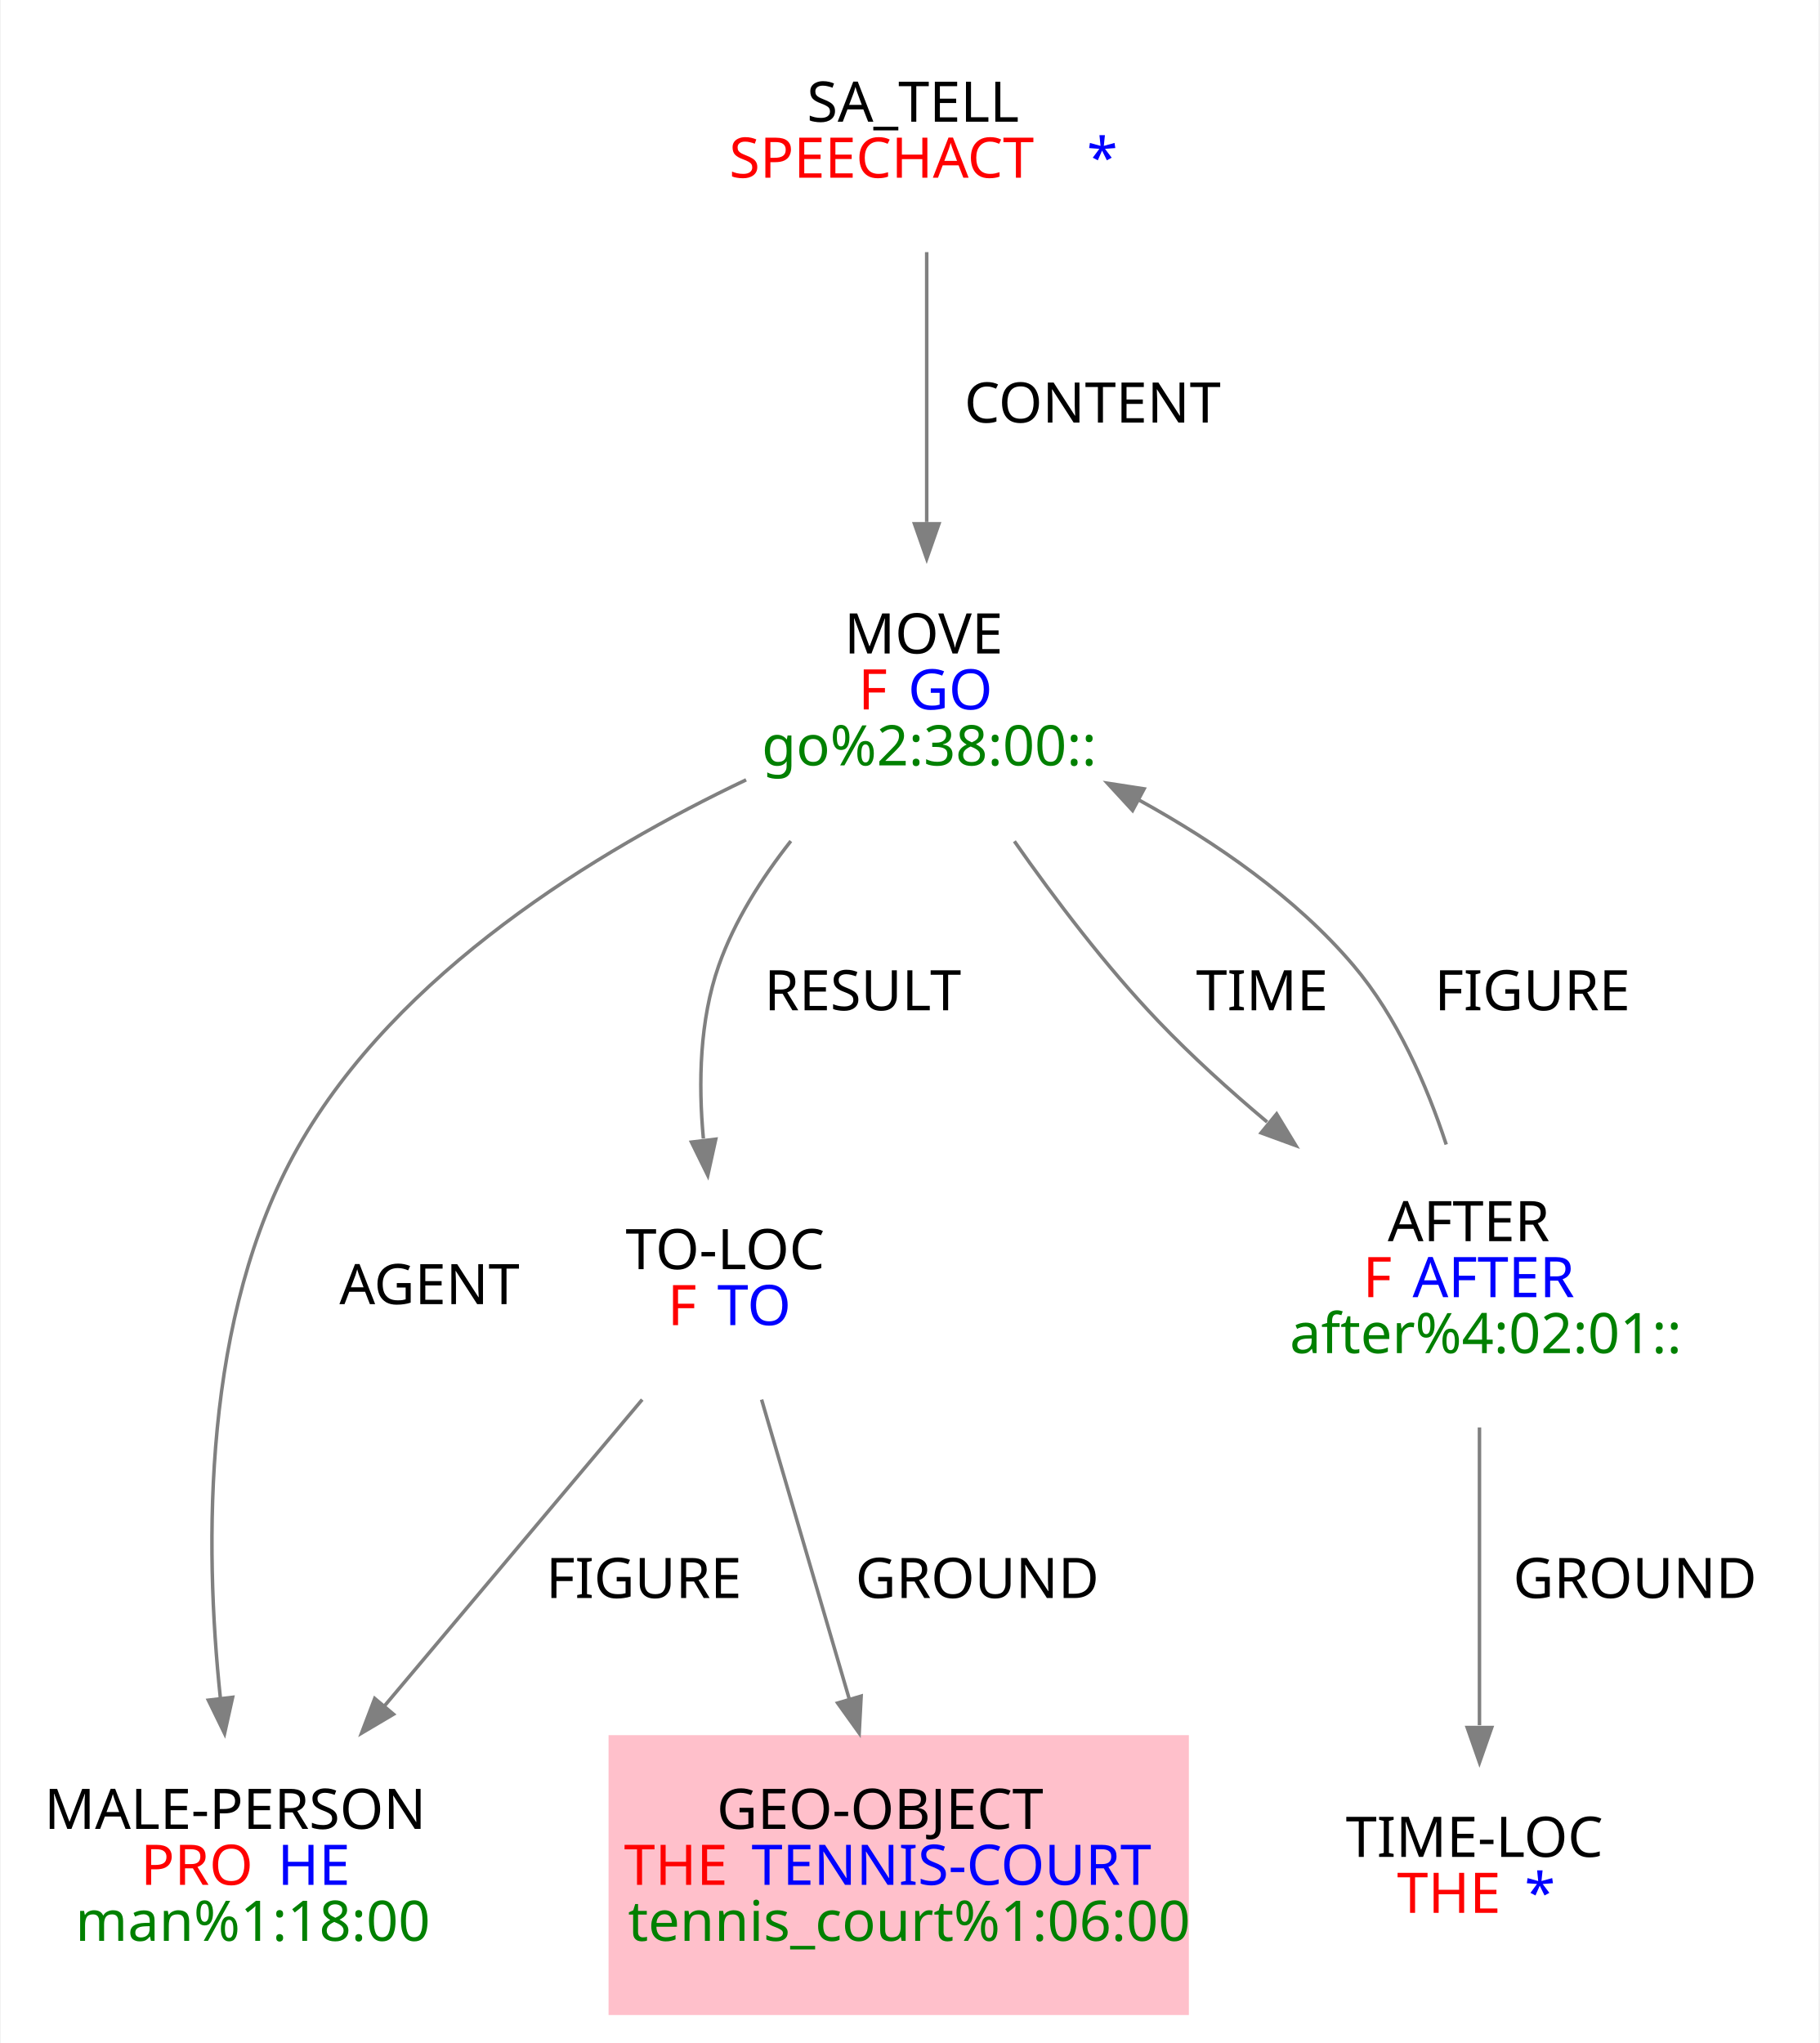
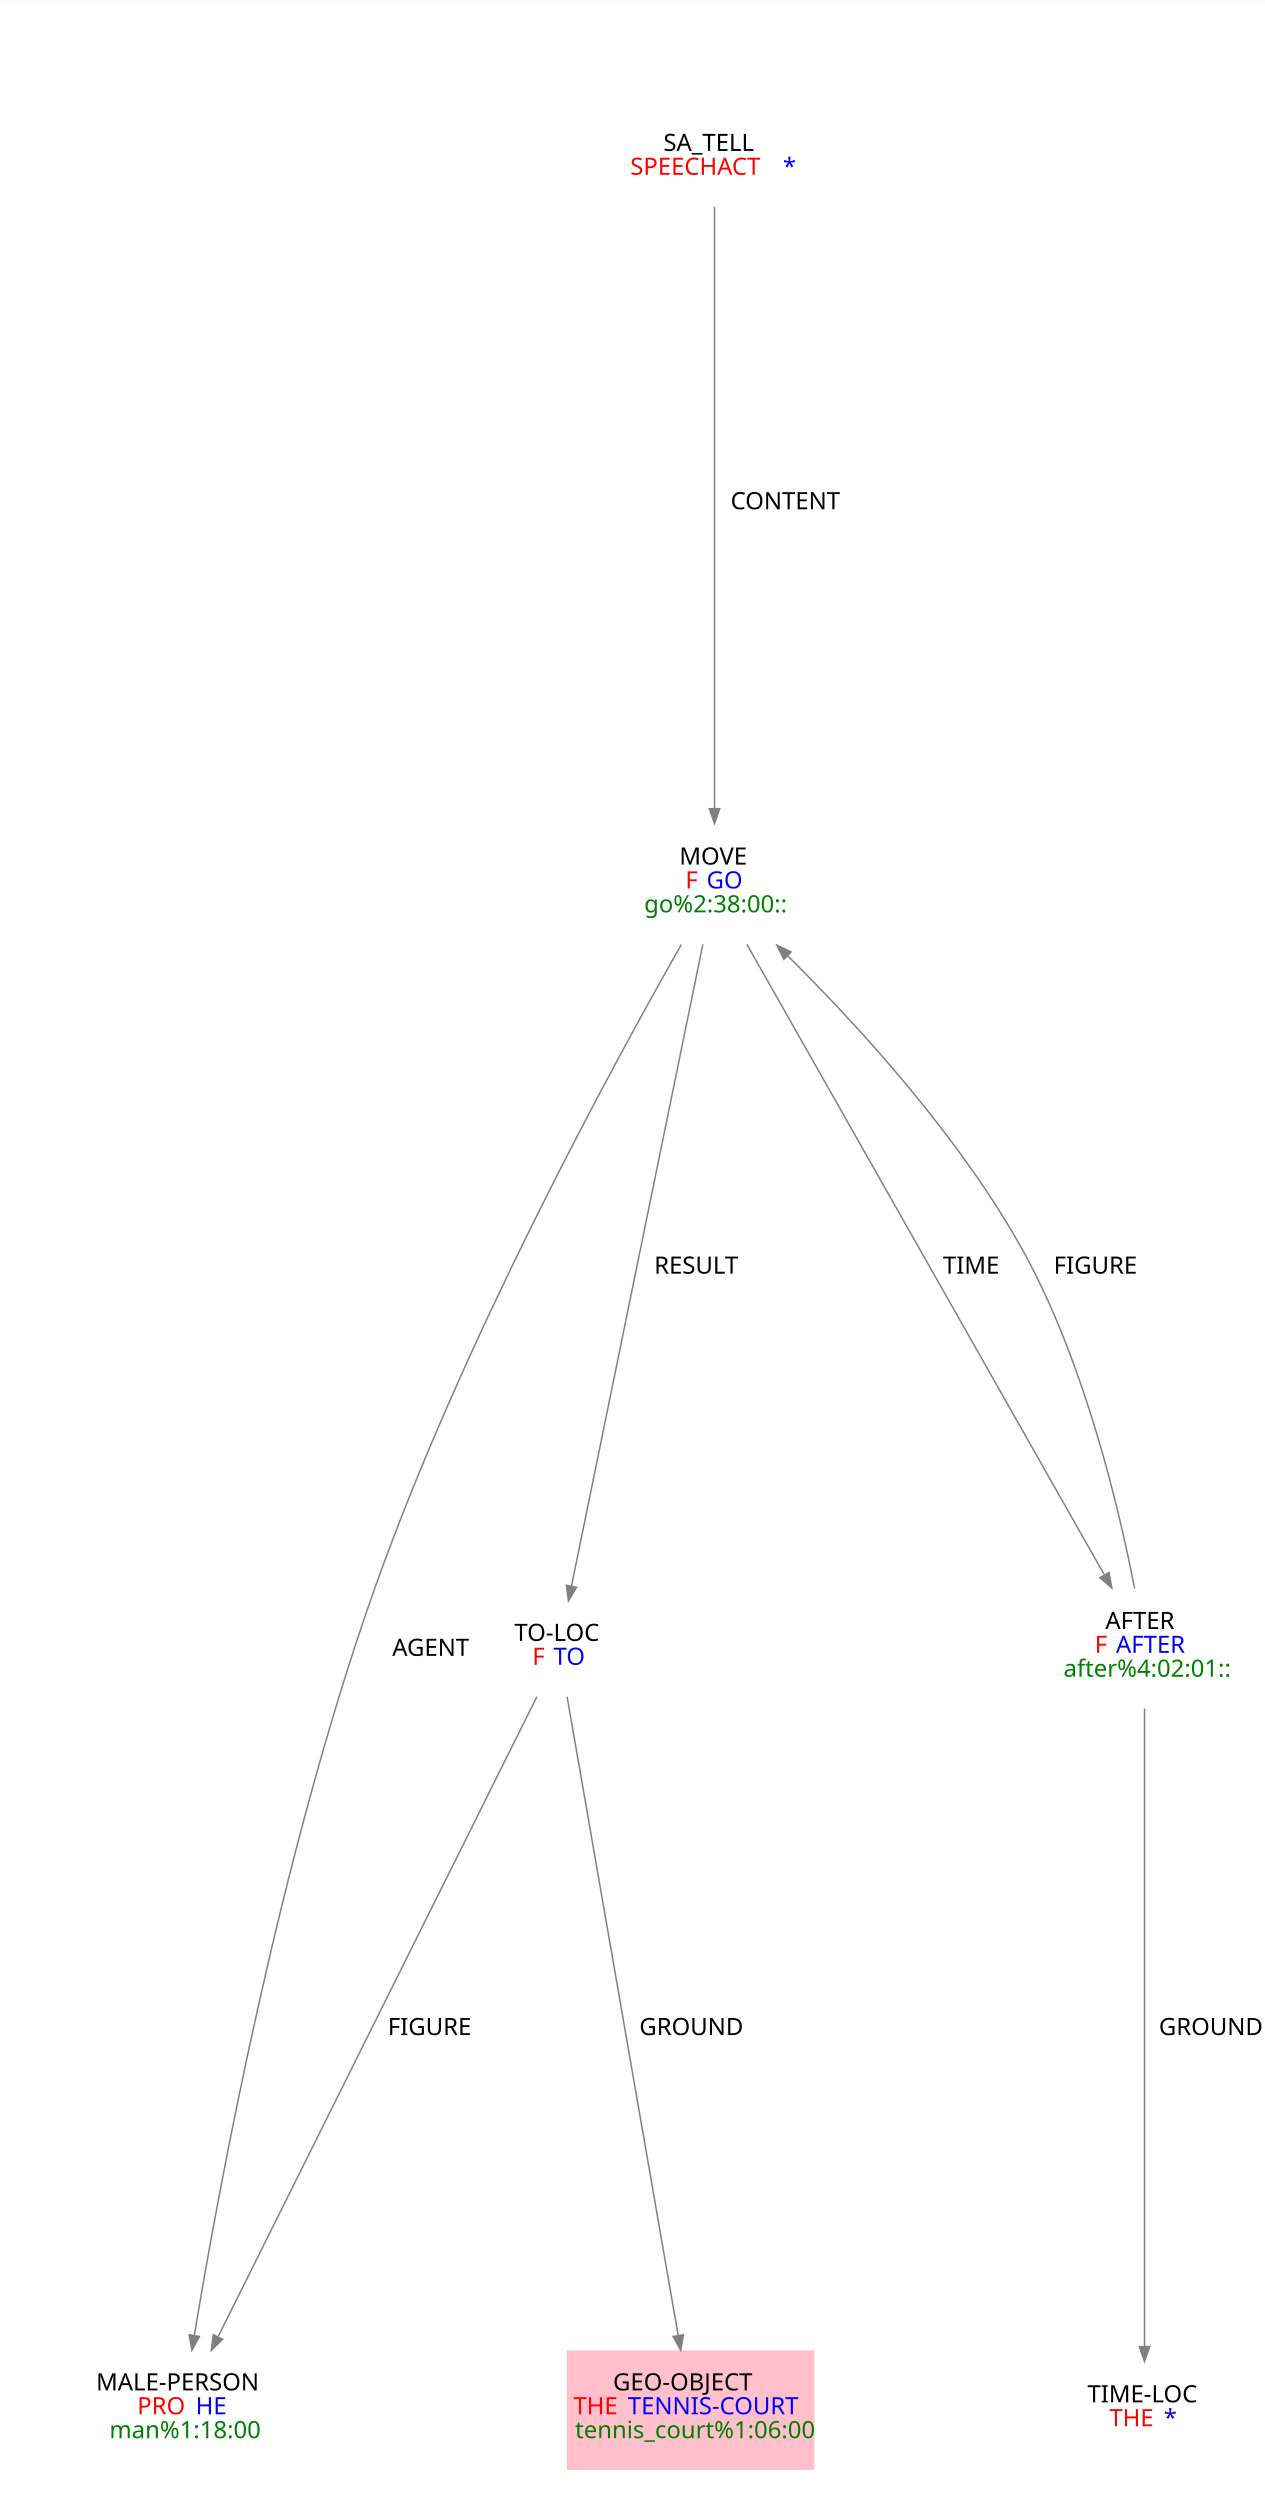
- <svg xmlns="http://www.w3.org/2000/svg" xmlns:xlink="http://www.w3.org/1999/xlink" width="260pt" height="292pt" viewBox="0.00 0.00 259.79 292.00">
-   <g id="graph0" class="graph" transform="scale(1 1) rotate(0) translate(4 288)">
-     <polygon fill="white" stroke="transparent" points="-4,4 -4,-288 255.79,-288 255.79,4 -4,4" />
+ <svg xmlns="http://www.w3.org/2000/svg" xmlns:xlink="http://www.w3.org/1999/xlink" width="432pt" height="854pt" viewBox="0.00 0.00 432.00 853.69">
+   <g id="graph0" class="graph" transform="scale(1.02 1.02) rotate(0) translate(4 868)">
+     <polygon fill="white" stroke="transparent" points="-4,4 -4,-868 437.27,-868 437.27,4 -4,4" />
    <g id="node1" class="node">
      <g id="a_node1">
        <a xlink:href="http://trips.ihmc.us/lexicon/data/ONT::SA_TELL.xml" xlink:title="&lt;font color=&quot;green&quot;&gt;&lt;br /&gt;&lt;/font&gt; &lt;font color=&quot;black&quot;&gt;SA_TELL&lt;/font&gt; &lt;font color=&quot;green&quot;&gt;&lt;br /&gt;&lt;/font&gt; &lt;font color=&quot;red&quot;&gt;SPEECHACT&lt;/font&gt; &lt;font color=&quot;blue&quot;&gt;* &lt;/font&gt; &lt;font color=&quot;green&quot;&gt;&lt;br /&gt; &lt;/font&gt;">
-           <text text-anchor="start" x="109" y="-270.6" font-family="Work Sans" font-size="8.00"> </text>
-           <text text-anchor="start" x="111.22" y="-270.6" font-family="Work Sans" font-size="8.00">SA_TELL</text>
-           <text text-anchor="start" x="145.46" y="-270.6" font-family="Work Sans" font-size="8.00"> </text>
-           <text text-anchor="start" x="97.89" y="-262.6" font-family="Work Sans" font-size="8.00"> </text>
-           <text text-anchor="start" x="100.11" y="-262.6" font-family="Work Sans" font-size="8.00" fill="red">SPEECHACT</text>
-           <text text-anchor="start" x="149.01" y="-262.6" font-family="Work Sans" font-size="8.00"> </text>
-           <text text-anchor="start" x="151.23" y="-262.6" font-family="Work Sans" font-size="8.00" fill="blue">* </text>
-           <text text-anchor="start" x="156.57" y="-262.6" font-family="Work Sans" font-size="8.00"> </text>
-           <text text-anchor="start" x="127.23" y="-254.6" font-family="Work Sans" font-size="8.00" fill="green"> </text>
+           <text text-anchor="start" x="215.96" y="-817.6" font-family="Work Sans" font-size="8.00"> </text>
+           <text text-anchor="start" x="218.18" y="-817.6" font-family="Work Sans" font-size="8.00">SA_TELL</text>
+           <text text-anchor="start" x="252.42" y="-817.6" font-family="Work Sans" font-size="8.00"> </text>
+           <text text-anchor="start" x="204.85" y="-809.6" font-family="Work Sans" font-size="8.00"> </text>
+           <text text-anchor="start" x="207.07" y="-809.6" font-family="Work Sans" font-size="8.00" fill="red">SPEECHACT</text>
+           <text text-anchor="start" x="255.97" y="-809.6" font-family="Work Sans" font-size="8.00"> </text>
+           <text text-anchor="start" x="258.19" y="-809.6" font-family="Work Sans" font-size="8.00" fill="blue">* </text>
+           <text text-anchor="start" x="263.53" y="-809.6" font-family="Work Sans" font-size="8.00"> </text>
+           <text text-anchor="start" x="234.19" y="-801.6" font-family="Work Sans" font-size="8.00" fill="green"> </text>
        </a>
      </g>
    </g>
    <g id="node2" class="node">
      <g id="a_node2">
        <a xlink:href="http://trips.ihmc.us/lexicon/data/ONT::MOVE.xml" xlink:title="&lt;font color=&quot;green&quot;&gt;&lt;br /&gt;&lt;/font&gt; &lt;font color=&quot;black&quot;&gt;MOVE&lt;/font&gt; &lt;font color=&quot;green&quot;&gt;&lt;br /&gt;&lt;/font&gt; &lt;font color=&quot;red&quot;&gt;F&lt;/font&gt; &lt;font color=&quot;blue&quot;&gt;GO&lt;/font&gt; &lt;font color=&quot;green&quot;&gt;&lt;br /&gt;&lt;/font&gt; &lt;font color=&quot;green&quot;&gt;go%2:38:00::&lt;/font&gt; &lt;font color=&quot;green&quot;&gt;&lt;br /&gt; &lt;/font&gt;">
-           <text text-anchor="start" x="114.34" y="-194.6" font-family="Work Sans" font-size="8.00"> </text>
-           <text text-anchor="start" x="116.56" y="-194.6" font-family="Work Sans" font-size="8.00">MOVE</text>
-           <text text-anchor="start" x="140.12" y="-194.6" font-family="Work Sans" font-size="8.00"> </text>
-           <text text-anchor="start" x="116.34" y="-186.6" font-family="Work Sans" font-size="8.00"> </text>
-           <text text-anchor="start" x="118.56" y="-186.6" font-family="Work Sans" font-size="8.00" fill="red">F</text>
-           <text text-anchor="start" x="123.45" y="-186.6" font-family="Work Sans" font-size="8.00"> </text>
-           <text text-anchor="start" x="125.67" y="-186.6" font-family="Work Sans" font-size="8.00" fill="blue">GO</text>
-           <text text-anchor="start" x="138.12" y="-186.6" font-family="Work Sans" font-size="8.00"> </text>
-           <text text-anchor="start" x="102.54" y="-178.6" font-family="Work Sans" font-size="8.00"> </text>
-           <text text-anchor="start" x="104.77" y="-178.6" font-family="Work Sans" font-size="8.00" fill="green">go%2:38:00::</text>
-           <text text-anchor="start" x="151.91" y="-178.6" font-family="Work Sans" font-size="8.00"> </text>
-           <text text-anchor="start" x="127.23" y="-170.6" font-family="Work Sans" font-size="8.00" fill="green"> </text>
+           <text text-anchor="start" x="221.3" y="-578.6" font-family="Work Sans" font-size="8.00"> </text>
+           <text text-anchor="start" x="223.52" y="-578.6" font-family="Work Sans" font-size="8.00">MOVE</text>
+           <text text-anchor="start" x="247.08" y="-578.6" font-family="Work Sans" font-size="8.00"> </text>
+           <text text-anchor="start" x="223.3" y="-570.6" font-family="Work Sans" font-size="8.00"> </text>
+           <text text-anchor="start" x="225.52" y="-570.6" font-family="Work Sans" font-size="8.00" fill="red">F</text>
+           <text text-anchor="start" x="230.41" y="-570.6" font-family="Work Sans" font-size="8.00"> </text>
+           <text text-anchor="start" x="232.63" y="-570.6" font-family="Work Sans" font-size="8.00" fill="blue">GO</text>
+           <text text-anchor="start" x="245.08" y="-570.6" font-family="Work Sans" font-size="8.00"> </text>
+           <text text-anchor="start" x="209.5" y="-562.6" font-family="Work Sans" font-size="8.00"> </text>
+           <text text-anchor="start" x="211.73" y="-562.6" font-family="Work Sans" font-size="8.00" fill="green">go%2:38:00::</text>
+           <text text-anchor="start" x="258.87" y="-562.6" font-family="Work Sans" font-size="8.00"> </text>
+           <text text-anchor="start" x="234.19" y="-554.6" font-family="Work Sans" font-size="8.00" fill="green"> </text>
+         </a>
+       </g>
+     </g>
+     <g id="edge7" class="edge">
+       <path fill="none" stroke="grey" stroke-width="0.5" d="M235.3,-798.92C235.3,-758.46 235.3,-647.16 235.3,-597.49" />
+       <polygon fill="grey" stroke="grey" stroke-width="0.5" points="237.05,-597.32 235.3,-592.32 233.55,-597.32 237.05,-597.32" />
+       <text text-anchor="middle" x="259.01" y="-697.6" font-family="Work Sans" font-size="8.00"> CONTENT   </text>
+     </g>
+     <g id="node3" class="node">
+       <g id="a_node3">
+         <a xlink:href="http://trips.ihmc.us/lexicon/data/ONT::MALE-PERSON.xml" xlink:title="&lt;font color=&quot;green&quot;&gt;&lt;br /&gt;&lt;/font&gt; &lt;font color=&quot;black&quot;&gt;MALE-PERSON&lt;/font&gt; &lt;font color=&quot;green&quot;&gt;&lt;br /&gt;&lt;/font&gt; &lt;font color=&quot;red&quot;&gt;PRO&lt;/font&gt; &lt;font color=&quot;blue&quot;&gt;HE&lt;/font&gt; &lt;font color=&quot;green&quot;&gt;&lt;br /&gt;&lt;/font&gt; &lt;font color=&quot;green&quot;&gt;man%1:18:00&lt;/font&gt; &lt;font color=&quot;green&quot;&gt;&lt;br /&gt; &lt;/font&gt;">
+           <text text-anchor="start" x="25.96" y="-67.6" font-family="Work Sans" font-size="8.00"> </text>
+           <text text-anchor="start" x="28.18" y="-67.6" font-family="Work Sans" font-size="8.00">MALE-PERSON</text>
+           <text text-anchor="start" x="86.42" y="-67.6" font-family="Work Sans" font-size="8.00"> </text>
+           <text text-anchor="start" x="39.74" y="-59.6" font-family="Work Sans" font-size="8.00"> </text>
+           <text text-anchor="start" x="41.96" y="-59.6" font-family="Work Sans" font-size="8.00" fill="red">PRO</text>
+           <text text-anchor="start" x="59.3" y="-59.6" font-family="Work Sans" font-size="8.00"> </text>
+           <text text-anchor="start" x="61.52" y="-59.6" font-family="Work Sans" font-size="8.00" fill="blue">HE</text>
+           <text text-anchor="start" x="72.64" y="-59.6" font-family="Work Sans" font-size="8.00"> </text>
+           <text text-anchor="start" x="30.39" y="-51.6" font-family="Work Sans" font-size="8.00"> </text>
+           <text text-anchor="start" x="32.62" y="-51.6" font-family="Work Sans" font-size="8.00" fill="green">man%1:18:00</text>
+           <text text-anchor="start" x="81.98" y="-51.6" font-family="Work Sans" font-size="8.00"> </text>
+           <text text-anchor="start" x="56.19" y="-43.6" font-family="Work Sans" font-size="8.00" fill="green"> </text>
+         </a>
+       </g>
+     </g>
+     <g id="edge8" class="edge">
+       <path fill="none" stroke="grey" stroke-width="0.5" d="M224.19,-551.83C201.83,-512.54 151.03,-419.54 121.43,-336 89.62,-246.25 69.08,-134.34 61.08,-86.04" />
+       <polygon fill="grey" stroke="grey" stroke-width="0.5" points="62.79,-85.67 60.26,-81.01 59.34,-86.23 62.79,-85.67" />
+       <text text-anchor="middle" x="140.24" y="-313.6" font-family="Work Sans" font-size="8.00"> AGENT   </text>
+     </g>
+     <g id="node4" class="node">
+       <g id="a_node4">
+         <a xlink:href="http://trips.ihmc.us/lexicon/data/ONT::TO-LOC.xml" xlink:title="&lt;font color=&quot;green&quot;&gt;&lt;br /&gt;&lt;/font&gt; &lt;font color=&quot;black&quot;&gt;TO-LOC&lt;/font&gt; &lt;font color=&quot;green&quot;&gt;&lt;br /&gt;&lt;/font&gt; &lt;font color=&quot;red&quot;&gt;F&lt;/font&gt; &lt;font color=&quot;blue&quot;&gt;TO&lt;/font&gt; &lt;font color=&quot;green&quot;&gt;&lt;br /&gt; &lt;/font&gt;">
+           <text text-anchor="start" x="166.04" y="-318.6" font-family="Work Sans" font-size="8.00"> </text>
+           <text text-anchor="start" x="168.26" y="-318.6" font-family="Work Sans" font-size="8.00">TO-LOC</text>
+           <text text-anchor="start" x="198.34" y="-318.6" font-family="Work Sans" font-size="8.00"> </text>
+           <text text-anchor="start" x="172.04" y="-310.6" font-family="Work Sans" font-size="8.00"> </text>
+           <text text-anchor="start" x="174.26" y="-310.6" font-family="Work Sans" font-size="8.00" fill="red">F</text>
+           <text text-anchor="start" x="179.15" y="-310.6" font-family="Work Sans" font-size="8.00"> </text>
+           <text text-anchor="start" x="181.37" y="-310.6" font-family="Work Sans" font-size="8.00" fill="blue">TO</text>
+           <text text-anchor="start" x="192.34" y="-310.6" font-family="Work Sans" font-size="8.00"> </text>
+           <text text-anchor="start" x="182.19" y="-302.6" font-family="Work Sans" font-size="8.00" fill="green"> </text>
+         </a>
+       </g>
+     </g>
+     <g id="edge2" class="edge">
+       <path fill="none" stroke="grey" stroke-width="0.5" d="M231.39,-551.91C221.8,-505.04 197.16,-384.69 187.38,-336.94" />
+       <polygon fill="grey" stroke="grey" stroke-width="0.5" points="189.09,-336.57 186.38,-332.02 185.66,-337.27 189.09,-336.57" />
+       <text text-anchor="middle" x="229.16" y="-441.6" font-family="Work Sans" font-size="8.00"> RESULT   </text>
+     </g>
+     <g id="node6" class="node">
+       <g id="a_node6">
+         <a xlink:href="http://trips.ihmc.us/lexicon/data/ONT::AFTER.xml" xlink:title="&lt;font color=&quot;green&quot;&gt;&lt;br /&gt;&lt;/font&gt; &lt;font color=&quot;black&quot;&gt;AFTER&lt;/font&gt; &lt;font color=&quot;green&quot;&gt;&lt;br /&gt;&lt;/font&gt; &lt;font color=&quot;red&quot;&gt;F&lt;/font&gt; &lt;font color=&quot;blue&quot;&gt;AFTER&lt;/font&gt; &lt;font color=&quot;green&quot;&gt;&lt;br /&gt;&lt;/font&gt; &lt;font color=&quot;green&quot;&gt;after%4:02:01::&lt;/font&gt; &lt;font color=&quot;green&quot;&gt;&lt;br /&gt; &lt;/font&gt;">
+           <text text-anchor="start" x="363.97" y="-322.6" font-family="Work Sans" font-size="8.00"> </text>
+           <text text-anchor="start" x="366.19" y="-322.6" font-family="Work Sans" font-size="8.00">AFTER</text>
+           <text text-anchor="start" x="392.41" y="-322.6" font-family="Work Sans" font-size="8.00"> </text>
+           <text text-anchor="start" x="360.41" y="-314.6" font-family="Work Sans" font-size="8.00"> </text>
+           <text text-anchor="start" x="362.63" y="-314.6" font-family="Work Sans" font-size="8.00" fill="red">F</text>
+           <text text-anchor="start" x="367.52" y="-314.6" font-family="Work Sans" font-size="8.00"> </text>
+           <text text-anchor="start" x="369.74" y="-314.6" font-family="Work Sans" font-size="8.00" fill="blue">AFTER</text>
+           <text text-anchor="start" x="395.97" y="-314.6" font-family="Work Sans" font-size="8.00"> </text>
+           <text text-anchor="start" x="349.95" y="-306.6" font-family="Work Sans" font-size="8.00"> </text>
+           <text text-anchor="start" x="352.17" y="-306.6" font-family="Work Sans" font-size="8.00" fill="green">after%4:02:01::</text>
+           <text text-anchor="start" x="406.43" y="-306.6" font-family="Work Sans" font-size="8.00"> </text>
+           <text text-anchor="start" x="378.19" y="-298.6" font-family="Work Sans" font-size="8.00" fill="green"> </text>
+         </a>
+       </g>
+     </g>
+     <g id="edge3" class="edge">
+       <path fill="none" stroke="grey" stroke-width="0.5" d="M246.12,-551.91C271.98,-506.31 337.28,-391.12 365.72,-340.96" />
+       <polygon fill="grey" stroke="grey" stroke-width="0.5" points="367.41,-341.53 368.35,-336.31 364.36,-339.8 367.41,-341.53" />
+       <text text-anchor="middle" x="321.23" y="-441.6" font-family="Work Sans" font-size="8.00"> TIME   </text>
+     </g>
+     <g id="edge5" class="edge">
+       <path fill="none" stroke="grey" stroke-width="0.5" d="M175.8,-299.93C154.7,-257.58 94.76,-137.21 69.14,-85.78" />
+       <polygon fill="grey" stroke="grey" stroke-width="0.5" points="70.57,-84.71 66.77,-81.02 67.43,-86.28 70.57,-84.71" />
+       <text text-anchor="middle" x="139.86" y="-186.6" font-family="Work Sans" font-size="8.00"> FIGURE   </text>
+     </g>
+     <g id="node5" class="node">
+       <g id="a_node5">
+         <a xlink:href="http://trips.ihmc.us/lexicon/data/ONT::GEO-OBJECT.xml" xlink:title="&lt;font color=&quot;green&quot;&gt;&lt;br /&gt;&lt;/font&gt; &lt;font color=&quot;black&quot;&gt;GEO-OBJECT&lt;/font&gt; &lt;font color=&quot;green&quot;&gt;&lt;br /&gt;&lt;/font&gt; &lt;font color=&quot;red&quot;&gt;THE&lt;/font&gt; &lt;font color=&quot;blue&quot;&gt;TENNIS-COURT&lt;/font&gt; &lt;font color=&quot;green&quot;&gt;&lt;br /&gt;&lt;/font&gt; &lt;font color=&quot;green&quot;&gt;tennis_court%1:06:00&lt;/font&gt; &lt;font color=&quot;green&quot;&gt;&lt;br /&gt; &lt;/font&gt;">
+           <polygon fill="pink" stroke="transparent" points="268.77,-81 185.83,-81 185.83,-41 268.77,-41 268.77,-81" />
+           <text text-anchor="start" x="199.08" y="-67.6" font-family="Work Sans" font-size="8.00"> </text>
+           <text text-anchor="start" x="201.3" y="-67.6" font-family="Work Sans" font-size="8.00">GEO-OBJECT</text>
+           <text text-anchor="start" x="253.3" y="-67.6" font-family="Work Sans" font-size="8.00"> </text>
+           <text text-anchor="start" x="185.82" y="-59.6" font-family="Work Sans" font-size="8.00"> </text>
+           <text text-anchor="start" x="188.04" y="-59.6" font-family="Work Sans" font-size="8.00" fill="red">THE</text>
+           <text text-anchor="start" x="204.04" y="-59.6" font-family="Work Sans" font-size="8.00"> </text>
+           <text text-anchor="start" x="206.26" y="-59.6" font-family="Work Sans" font-size="8.00" fill="blue">TENNIS-COURT</text>
+           <text text-anchor="start" x="266.56" y="-59.6" font-family="Work Sans" font-size="8.00"> </text>
+           <text text-anchor="start" x="186.38" y="-51.6" font-family="Work Sans" font-size="8.00"> </text>
+           <text text-anchor="start" x="188.61" y="-51.6" font-family="Work Sans" font-size="8.00" fill="green">tennis_court%1:06:00</text>
+           <text text-anchor="start" x="265.99" y="-51.6" font-family="Work Sans" font-size="8.00"> </text>
+           <text text-anchor="start" x="226.19" y="-43.6" font-family="Work Sans" font-size="8.00" fill="green"> </text>
+         </a>
+       </g>
+     </g>
+     <g id="edge1" class="edge">
+       <path fill="none" stroke="grey" stroke-width="0.5" d="M185.92,-299.93C193.27,-257.66 214.14,-137.69 223.11,-86.09" />
+       <polygon fill="grey" stroke="grey" stroke-width="0.5" points="224.86,-86.25 223.99,-81.02 221.41,-85.65 224.86,-86.25" />
+       <text text-anchor="middle" x="227.52" y="-186.6" font-family="Work Sans" font-size="8.00"> GROUND   </text>
+     </g>
+     <g id="edge4" class="edge">
+       <path fill="none" stroke="grey" stroke-width="0.5" d="M375.98,-336.17C370.86,-362.57 359.45,-411.04 339.3,-448 318.08,-486.92 283.26,-524.8 259.82,-548.01" />
+       <polygon fill="grey" stroke="grey" stroke-width="0.5" points="258.5,-546.85 256.16,-551.61 260.96,-549.35 258.5,-546.85" />
+       <text text-anchor="middle" x="362.86" y="-441.6" font-family="Work Sans" font-size="8.00"> FIGURE   </text>
+     </g>
+     <g id="node7" class="node">
+       <g id="a_node7">
+         <a xlink:href="http://trips.ihmc.us/lexicon/data/ONT::TIME-LOC.xml" xlink:title="&lt;font color=&quot;green&quot;&gt;&lt;br /&gt;&lt;/font&gt; &lt;font color=&quot;black&quot;&gt;TIME-LOC&lt;/font&gt; &lt;font color=&quot;green&quot;&gt;&lt;br /&gt;&lt;/font&gt; &lt;font color=&quot;red&quot;&gt;THE&lt;/font&gt; &lt;font color=&quot;blue&quot;&gt;* &lt;/font&gt; &lt;font color=&quot;green&quot;&gt;&lt;br /&gt; &lt;/font&gt;">
+           <text text-anchor="start" x="357.97" y="-63.6" font-family="Work Sans" font-size="8.00"> </text>
+           <text text-anchor="start" x="360.19" y="-63.6" font-family="Work Sans" font-size="8.00">TIME-LOC</text>
+           <text text-anchor="start" x="398.41" y="-63.6" font-family="Work Sans" font-size="8.00"> </text>
+           <text text-anchor="start" x="365.3" y="-55.6" font-family="Work Sans" font-size="8.00"> </text>
+           <text text-anchor="start" x="367.52" y="-55.6" font-family="Work Sans" font-size="8.00" fill="red">THE</text>
+           <text text-anchor="start" x="383.52" y="-55.6" font-family="Work Sans" font-size="8.00"> </text>
+           <text text-anchor="start" x="385.74" y="-55.6" font-family="Work Sans" font-size="8.00" fill="blue">* </text>
+           <text text-anchor="start" x="391.08" y="-55.6" font-family="Work Sans" font-size="8.00"> </text>
+           <text text-anchor="start" x="378.19" y="-47.6" font-family="Work Sans" font-size="8.00" fill="green"> </text>
        </a>
      </g>
    </g>
    <g id="edge6" class="edge">
-       <path fill="none" stroke="grey" stroke-width="0.5" d="M128.34,-251.96C128.34,-241.04 128.34,-226.02 128.34,-213.39" />
-       <polygon fill="grey" stroke="grey" stroke-width="0.5" points="130.09,-213.14 128.34,-208.14 126.59,-213.14 130.09,-213.14" />
-       <text text-anchor="middle" x="152.05" y="-227.6" font-family="Work Sans" font-size="8.00"> CONTENT   </text>
-     </g>
-     <g id="node3" class="node">
-       <g id="a_node3">
-         <a xlink:href="http://trips.ihmc.us/lexicon/data/ONT::MALE-PERSON.xml" xlink:title="&lt;font color=&quot;green&quot;&gt;&lt;br /&gt;&lt;/font&gt; &lt;font color=&quot;black&quot;&gt;MALE-PERSON&lt;/font&gt; &lt;font color=&quot;green&quot;&gt;&lt;br /&gt;&lt;/font&gt; &lt;font color=&quot;red&quot;&gt;PRO&lt;/font&gt; &lt;font color=&quot;blue&quot;&gt;HE&lt;/font&gt; &lt;font color=&quot;green&quot;&gt;&lt;br /&gt;&lt;/font&gt; &lt;font color=&quot;green&quot;&gt;man%1:18:00&lt;/font&gt; &lt;font color=&quot;green&quot;&gt;&lt;br /&gt; &lt;/font&gt;">
-           <text text-anchor="start" x="0" y="-26.6" font-family="Work Sans" font-size="8.00"> </text>
-           <text text-anchor="start" x="2.22" y="-26.6" font-family="Work Sans" font-size="8.00">MALE-PERSON</text>
-           <text text-anchor="start" x="60.46" y="-26.6" font-family="Work Sans" font-size="8.00"> </text>
-           <text text-anchor="start" x="13.78" y="-18.6" font-family="Work Sans" font-size="8.00"> </text>
-           <text text-anchor="start" x="16" y="-18.6" font-family="Work Sans" font-size="8.00" fill="red">PRO</text>
-           <text text-anchor="start" x="33.34" y="-18.6" font-family="Work Sans" font-size="8.00"> </text>
-           <text text-anchor="start" x="35.56" y="-18.6" font-family="Work Sans" font-size="8.00" fill="blue">HE</text>
-           <text text-anchor="start" x="46.68" y="-18.6" font-family="Work Sans" font-size="8.00"> </text>
-           <text text-anchor="start" x="4.43" y="-10.6" font-family="Work Sans" font-size="8.00"> </text>
-           <text text-anchor="start" x="6.66" y="-10.6" font-family="Work Sans" font-size="8.00" fill="green">man%1:18:00</text>
-           <text text-anchor="start" x="56.02" y="-10.6" font-family="Work Sans" font-size="8.00"> </text>
-           <text text-anchor="start" x="30.23" y="-2.6" font-family="Work Sans" font-size="8.00" fill="green"> </text>
-         </a>
-       </g>
-     </g>
-     <g id="edge7" class="edge">
-       <path fill="none" stroke="grey" stroke-width="0.5" d="M102.53,-176.54C81.35,-166.47 52.62,-149.05 38.47,-124 24.84,-99.87 25.07,-67.32 27.39,-45.32" />
-       <polygon fill="grey" stroke="grey" stroke-width="0.5" points="29.14,-45.41 27.99,-40.24 25.67,-45 29.14,-45.41" />
-       <text text-anchor="middle" x="57.28" y="-101.6" font-family="Work Sans" font-size="8.00"> AGENT   </text>
-     </g>
-     <g id="node4" class="node">
-       <g id="a_node4">
-         <a xlink:href="http://trips.ihmc.us/lexicon/data/ONT::TO-LOC.xml" xlink:title="&lt;font color=&quot;green&quot;&gt;&lt;br /&gt;&lt;/font&gt; &lt;font color=&quot;black&quot;&gt;TO-LOC&lt;/font&gt; &lt;font color=&quot;green&quot;&gt;&lt;br /&gt;&lt;/font&gt; &lt;font color=&quot;red&quot;&gt;F&lt;/font&gt; &lt;font color=&quot;blue&quot;&gt;TO&lt;/font&gt; &lt;font color=&quot;green&quot;&gt;&lt;br /&gt; &lt;/font&gt;">
-           <text text-anchor="start" x="83.08" y="-106.6" font-family="Work Sans" font-size="8.00"> </text>
-           <text text-anchor="start" x="85.3" y="-106.6" font-family="Work Sans" font-size="8.00">TO-LOC</text>
-           <text text-anchor="start" x="115.38" y="-106.6" font-family="Work Sans" font-size="8.00"> </text>
-           <text text-anchor="start" x="89.08" y="-98.6" font-family="Work Sans" font-size="8.00"> </text>
-           <text text-anchor="start" x="91.3" y="-98.6" font-family="Work Sans" font-size="8.00" fill="red">F</text>
-           <text text-anchor="start" x="96.19" y="-98.6" font-family="Work Sans" font-size="8.00"> </text>
-           <text text-anchor="start" x="98.41" y="-98.6" font-family="Work Sans" font-size="8.00" fill="blue">TO</text>
-           <text text-anchor="start" x="109.38" y="-98.6" font-family="Work Sans" font-size="8.00"> </text>
-           <text text-anchor="start" x="99.23" y="-90.6" font-family="Work Sans" font-size="8.00" fill="green"> </text>
-         </a>
-       </g>
-     </g>
-     <g id="edge3" class="edge">
-       <path fill="none" stroke="grey" stroke-width="0.5" d="M108.92,-167.79C104.72,-162.46 100.86,-156.37 98.62,-150 95.88,-142.21 95.69,-133.19 96.42,-125.28" />
-       <polygon fill="grey" stroke="grey" stroke-width="0.5" points="98.19,-125.18 97.05,-120.01 94.72,-124.76 98.19,-125.18" />
-       <text text-anchor="middle" x="119.2" y="-143.6" font-family="Work Sans" font-size="8.00"> RESULT   </text>
-     </g>
-     <g id="node6" class="node">
-       <g id="a_node6">
-         <a xlink:href="http://trips.ihmc.us/lexicon/data/ONT::AFTER.xml" xlink:title="&lt;font color=&quot;green&quot;&gt;&lt;br /&gt;&lt;/font&gt; &lt;font color=&quot;black&quot;&gt;AFTER&lt;/font&gt; &lt;font color=&quot;green&quot;&gt;&lt;br /&gt;&lt;/font&gt; &lt;font color=&quot;red&quot;&gt;F&lt;/font&gt; &lt;font color=&quot;blue&quot;&gt;AFTER&lt;/font&gt; &lt;font color=&quot;green&quot;&gt;&lt;br /&gt;&lt;/font&gt; &lt;font color=&quot;green&quot;&gt;after%4:02:01::&lt;/font&gt; &lt;font color=&quot;green&quot;&gt;&lt;br /&gt; &lt;/font&gt;">
-           <text text-anchor="start" x="192.01" y="-110.6" font-family="Work Sans" font-size="8.00"> </text>
-           <text text-anchor="start" x="194.23" y="-110.6" font-family="Work Sans" font-size="8.00">AFTER</text>
-           <text text-anchor="start" x="220.45" y="-110.6" font-family="Work Sans" font-size="8.00"> </text>
-           <text text-anchor="start" x="188.45" y="-102.6" font-family="Work Sans" font-size="8.00"> </text>
-           <text text-anchor="start" x="190.67" y="-102.6" font-family="Work Sans" font-size="8.00" fill="red">F</text>
-           <text text-anchor="start" x="195.56" y="-102.6" font-family="Work Sans" font-size="8.00"> </text>
-           <text text-anchor="start" x="197.78" y="-102.6" font-family="Work Sans" font-size="8.00" fill="blue">AFTER</text>
-           <text text-anchor="start" x="224.01" y="-102.6" font-family="Work Sans" font-size="8.00"> </text>
-           <text text-anchor="start" x="177.99" y="-94.6" font-family="Work Sans" font-size="8.00"> </text>
-           <text text-anchor="start" x="180.21" y="-94.6" font-family="Work Sans" font-size="8.00" fill="green">after%4:02:01::</text>
-           <text text-anchor="start" x="234.47" y="-94.6" font-family="Work Sans" font-size="8.00"> </text>
-           <text text-anchor="start" x="206.23" y="-86.6" font-family="Work Sans" font-size="8.00" fill="green"> </text>
-         </a>
-       </g>
-     </g>
-     <g id="edge1" class="edge">
-       <path fill="none" stroke="grey" stroke-width="0.5" d="M140.87,-167.76C146.69,-159.45 153.97,-149.85 161.48,-142 166.21,-137.05 171.61,-132.16 176.99,-127.64" />
-       <polygon fill="grey" stroke="grey" stroke-width="0.5" points="178.35,-128.79 181.1,-124.26 176.13,-126.08 178.35,-128.79" />
-       <text text-anchor="middle" x="176.27" y="-143.6" font-family="Work Sans" font-size="8.00"> TIME   </text>
-     </g>
-     <g id="edge2" class="edge">
-       <path fill="none" stroke="grey" stroke-width="0.5" d="M87.68,-87.96C77.37,-75.7 62.63,-58.19 50.82,-44.15" />
-       <polygon fill="grey" stroke="grey" stroke-width="0.5" points="52.13,-42.99 47.57,-40.29 49.45,-45.24 52.13,-42.99" />
-       <text text-anchor="middle" x="87.9" y="-59.6" font-family="Work Sans" font-size="8.00"> FIGURE   </text>
-     </g>
-     <g id="node5" class="node">
-       <g id="a_node5">
-         <a xlink:href="http://trips.ihmc.us/lexicon/data/ONT::GEO-OBJECT.xml" xlink:title="&lt;font color=&quot;green&quot;&gt;&lt;br /&gt;&lt;/font&gt; &lt;font color=&quot;black&quot;&gt;GEO-OBJECT&lt;/font&gt; &lt;font color=&quot;green&quot;&gt;&lt;br /&gt;&lt;/font&gt; &lt;font color=&quot;red&quot;&gt;THE&lt;/font&gt; &lt;font color=&quot;blue&quot;&gt;TENNIS-COURT&lt;/font&gt; &lt;font color=&quot;green&quot;&gt;&lt;br /&gt;&lt;/font&gt; &lt;font color=&quot;green&quot;&gt;tennis_court%1:06:00&lt;/font&gt; &lt;font color=&quot;green&quot;&gt;&lt;br /&gt; &lt;/font&gt;">
-           <polygon fill="pink" stroke="transparent" points="165.81,-40 82.87,-40 82.87,0 165.81,0 165.81,-40" />
-           <text text-anchor="start" x="96.12" y="-26.6" font-family="Work Sans" font-size="8.00"> </text>
-           <text text-anchor="start" x="98.34" y="-26.6" font-family="Work Sans" font-size="8.00">GEO-OBJECT</text>
-           <text text-anchor="start" x="150.34" y="-26.6" font-family="Work Sans" font-size="8.00"> </text>
-           <text text-anchor="start" x="82.86" y="-18.6" font-family="Work Sans" font-size="8.00"> </text>
-           <text text-anchor="start" x="85.08" y="-18.6" font-family="Work Sans" font-size="8.00" fill="red">THE</text>
-           <text text-anchor="start" x="101.08" y="-18.6" font-family="Work Sans" font-size="8.00"> </text>
-           <text text-anchor="start" x="103.3" y="-18.6" font-family="Work Sans" font-size="8.00" fill="blue">TENNIS-COURT</text>
-           <text text-anchor="start" x="163.6" y="-18.6" font-family="Work Sans" font-size="8.00"> </text>
-           <text text-anchor="start" x="83.42" y="-10.6" font-family="Work Sans" font-size="8.00"> </text>
-           <text text-anchor="start" x="85.65" y="-10.6" font-family="Work Sans" font-size="8.00" fill="green">tennis_court%1:06:00</text>
-           <text text-anchor="start" x="163.03" y="-10.6" font-family="Work Sans" font-size="8.00"> </text>
-           <text text-anchor="start" x="123.23" y="-2.6" font-family="Work Sans" font-size="8.00" fill="green"> </text>
-         </a>
-       </g>
-     </g>
-     <g id="edge4" class="edge">
-       <path fill="none" stroke="grey" stroke-width="0.5" d="M104.74,-87.96C108.24,-76.02 113.19,-59.08 117.25,-45.24" />
-       <polygon fill="grey" stroke="grey" stroke-width="0.5" points="118.97,-45.58 118.69,-40.29 115.61,-44.59 118.97,-45.58" />
-       <text text-anchor="middle" x="135.56" y="-59.6" font-family="Work Sans" font-size="8.00"> GROUND   </text>
-     </g>
-     <g id="edge8" class="edge">
-       <path fill="none" stroke="grey" stroke-width="0.5" d="M202.59,-124.42C199.79,-132.96 195.54,-142.68 189.34,-150 181.07,-159.76 169.55,-167.66 158.74,-173.62" />
-       <polygon fill="grey" stroke="grey" stroke-width="0.5" points="157.76,-172.16 154.17,-176.06 159.41,-175.25 157.76,-172.16" />
-       <text text-anchor="middle" x="214.9" y="-143.6" font-family="Work Sans" font-size="8.00"> FIGURE   </text>
-     </g>
-     <g id="node7" class="node">
-       <g id="a_node7">
-         <a xlink:href="http://trips.ihmc.us/lexicon/data/ONT::TIME-LOC.xml" xlink:title="&lt;font color=&quot;green&quot;&gt;&lt;br /&gt;&lt;/font&gt; &lt;font color=&quot;black&quot;&gt;TIME-LOC&lt;/font&gt; &lt;font color=&quot;green&quot;&gt;&lt;br /&gt;&lt;/font&gt; &lt;font color=&quot;red&quot;&gt;THE&lt;/font&gt; &lt;font color=&quot;blue&quot;&gt;* &lt;/font&gt; &lt;font color=&quot;green&quot;&gt;&lt;br /&gt; &lt;/font&gt;">
-           <text text-anchor="start" x="186.01" y="-22.6" font-family="Work Sans" font-size="8.00"> </text>
-           <text text-anchor="start" x="188.23" y="-22.6" font-family="Work Sans" font-size="8.00">TIME-LOC</text>
-           <text text-anchor="start" x="226.45" y="-22.6" font-family="Work Sans" font-size="8.00"> </text>
-           <text text-anchor="start" x="193.34" y="-14.6" font-family="Work Sans" font-size="8.00"> </text>
-           <text text-anchor="start" x="195.56" y="-14.6" font-family="Work Sans" font-size="8.00" fill="red">THE</text>
-           <text text-anchor="start" x="211.56" y="-14.6" font-family="Work Sans" font-size="8.00"> </text>
-           <text text-anchor="start" x="213.78" y="-14.6" font-family="Work Sans" font-size="8.00" fill="blue">* </text>
-           <text text-anchor="start" x="219.12" y="-14.6" font-family="Work Sans" font-size="8.00"> </text>
-           <text text-anchor="start" x="206.23" y="-6.6" font-family="Work Sans" font-size="8.00" fill="green"> </text>
-         </a>
-       </g>
-     </g>
-     <g id="edge5" class="edge">
-       <path fill="none" stroke="grey" stroke-width="0.5" d="M207.34,-83.98C207.34,-71.23 207.34,-54.45 207.34,-41.42" />
-       <polygon fill="grey" stroke="grey" stroke-width="0.5" points="209.09,-41.09 207.34,-36.09 205.59,-41.09 209.09,-41.09" />
-       <text text-anchor="middle" x="229.56" y="-59.6" font-family="Work Sans" font-size="8.00"> GROUND   </text>
+       <path fill="none" stroke="grey" stroke-width="0.5" d="M379.3,-295.98C379.3,-249.51 379.3,-130.47 379.3,-82.5" />
+       <polygon fill="grey" stroke="grey" stroke-width="0.5" points="381.05,-82.27 379.3,-77.27 377.55,-82.27 381.05,-82.27" />
+       <text text-anchor="middle" x="401.52" y="-186.6" font-family="Work Sans" font-size="8.00"> GROUND   </text>
    </g>
  </g>
</svg>
